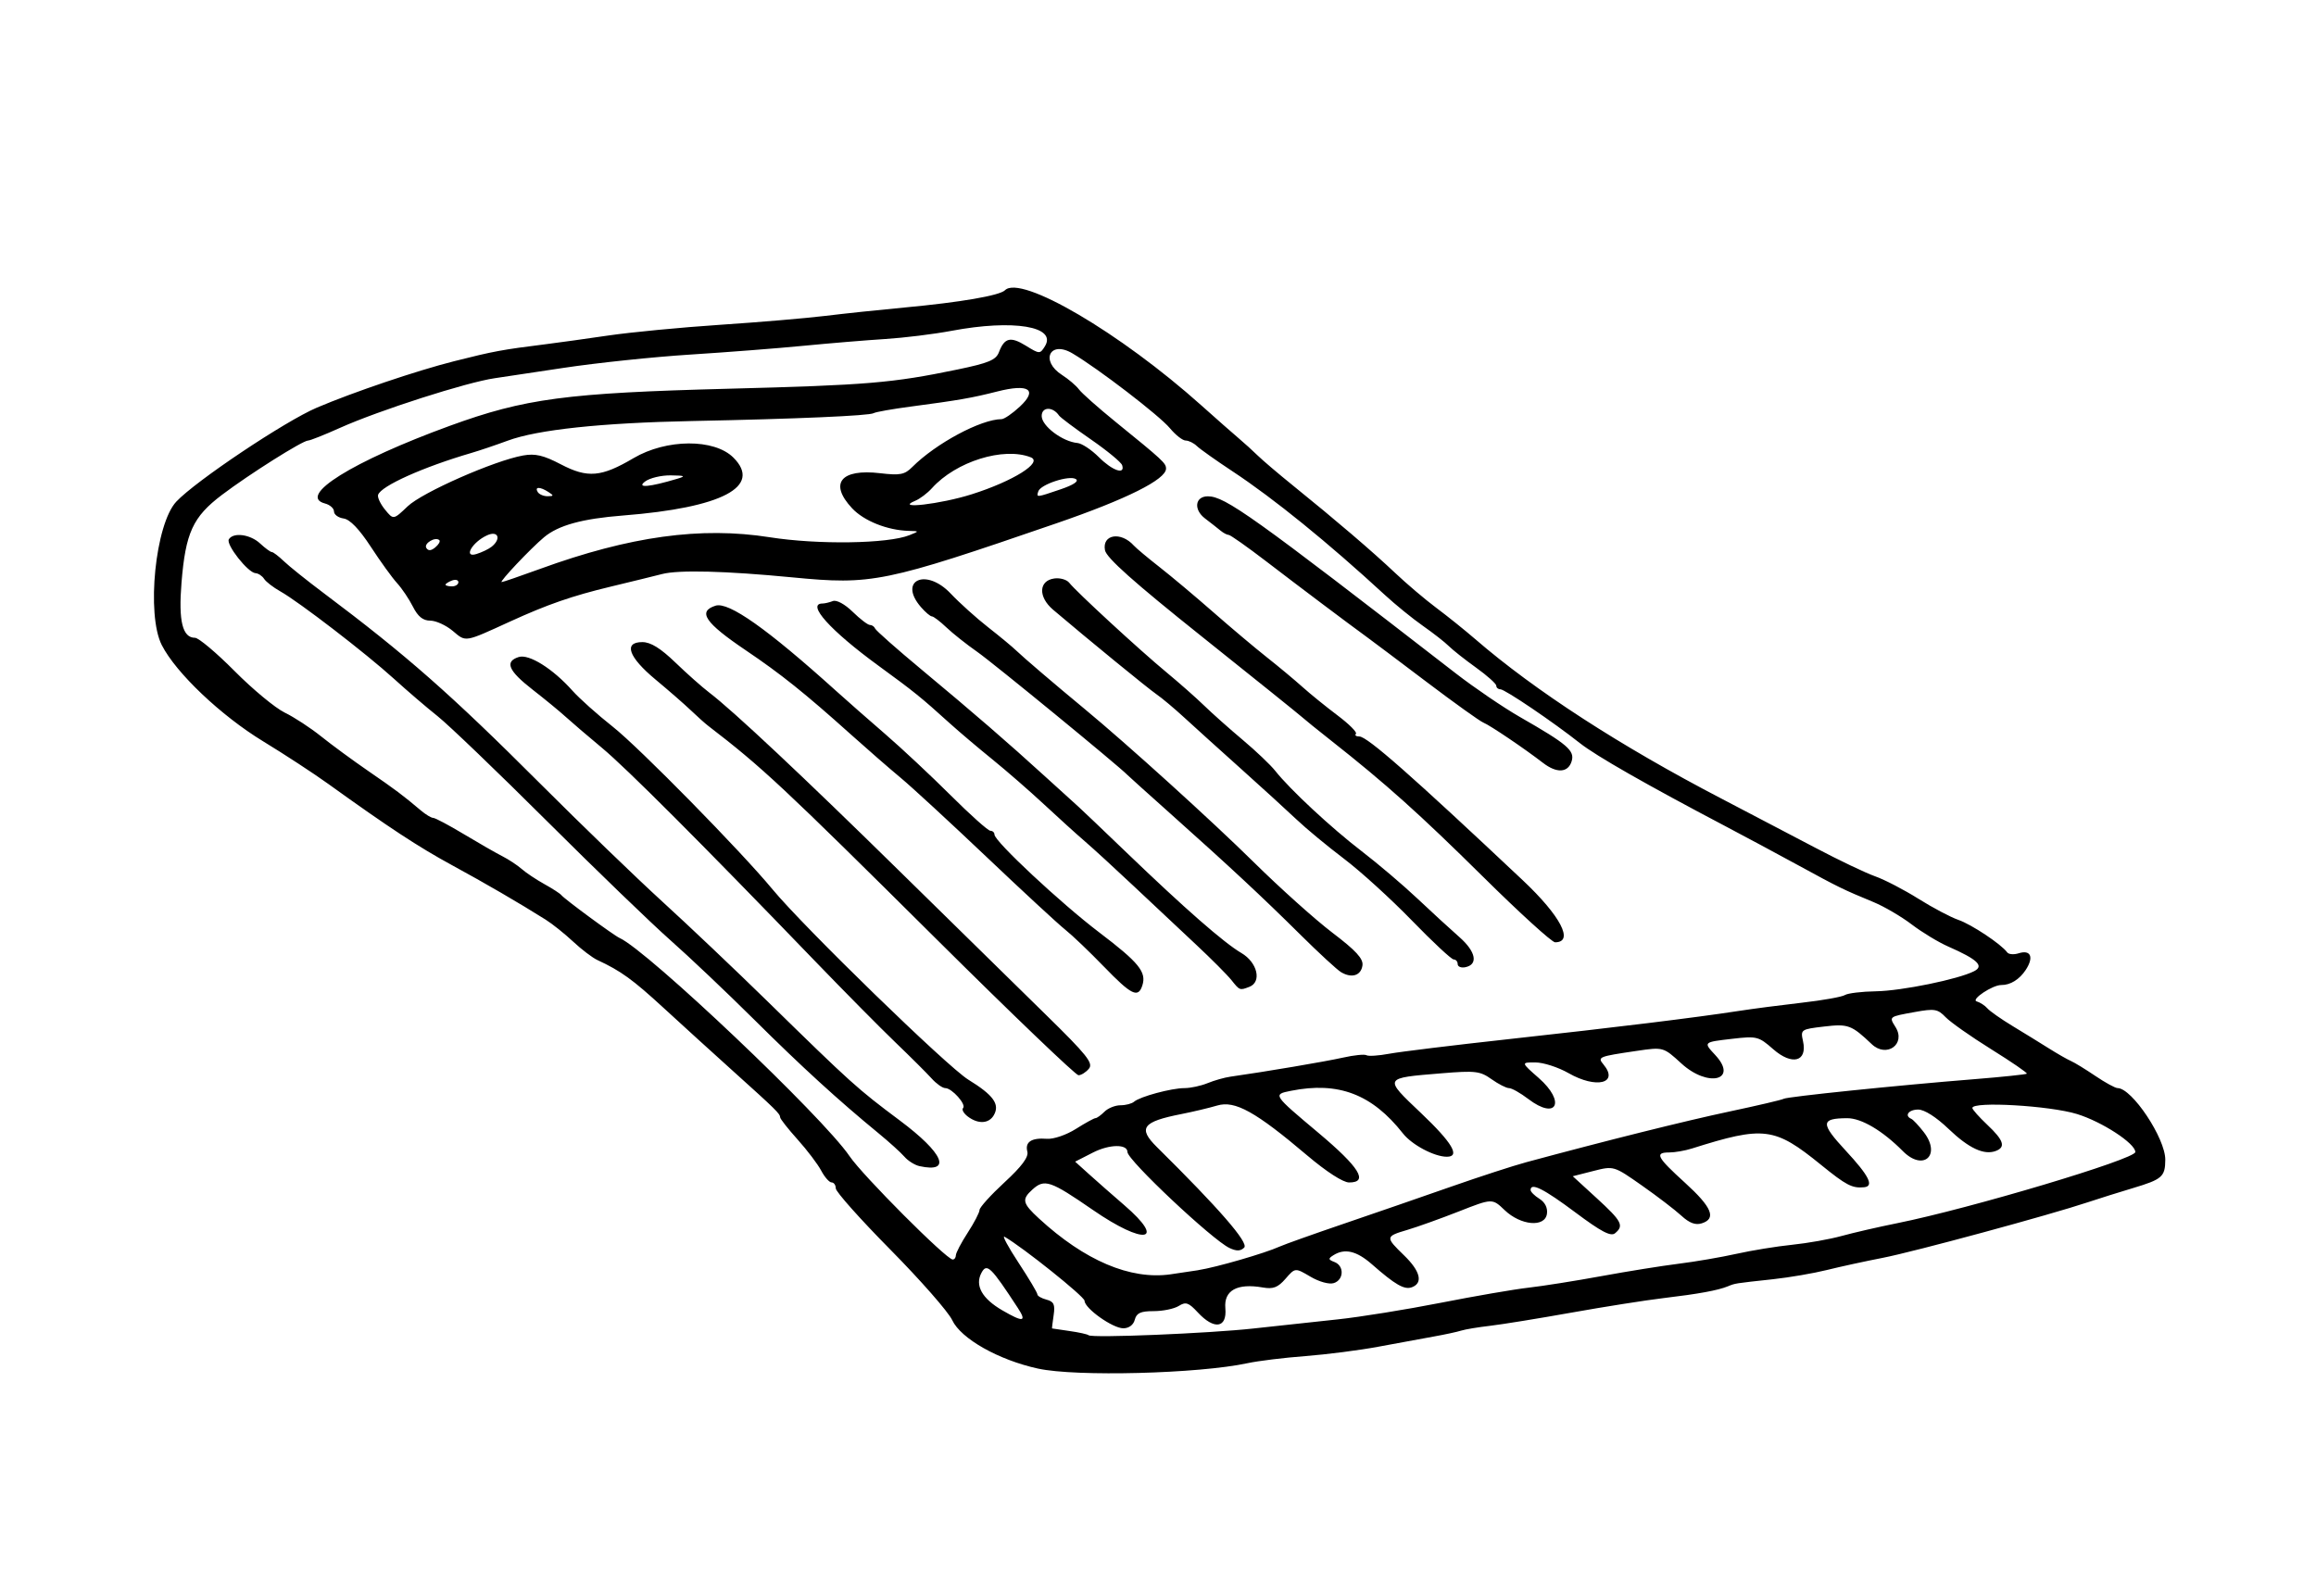
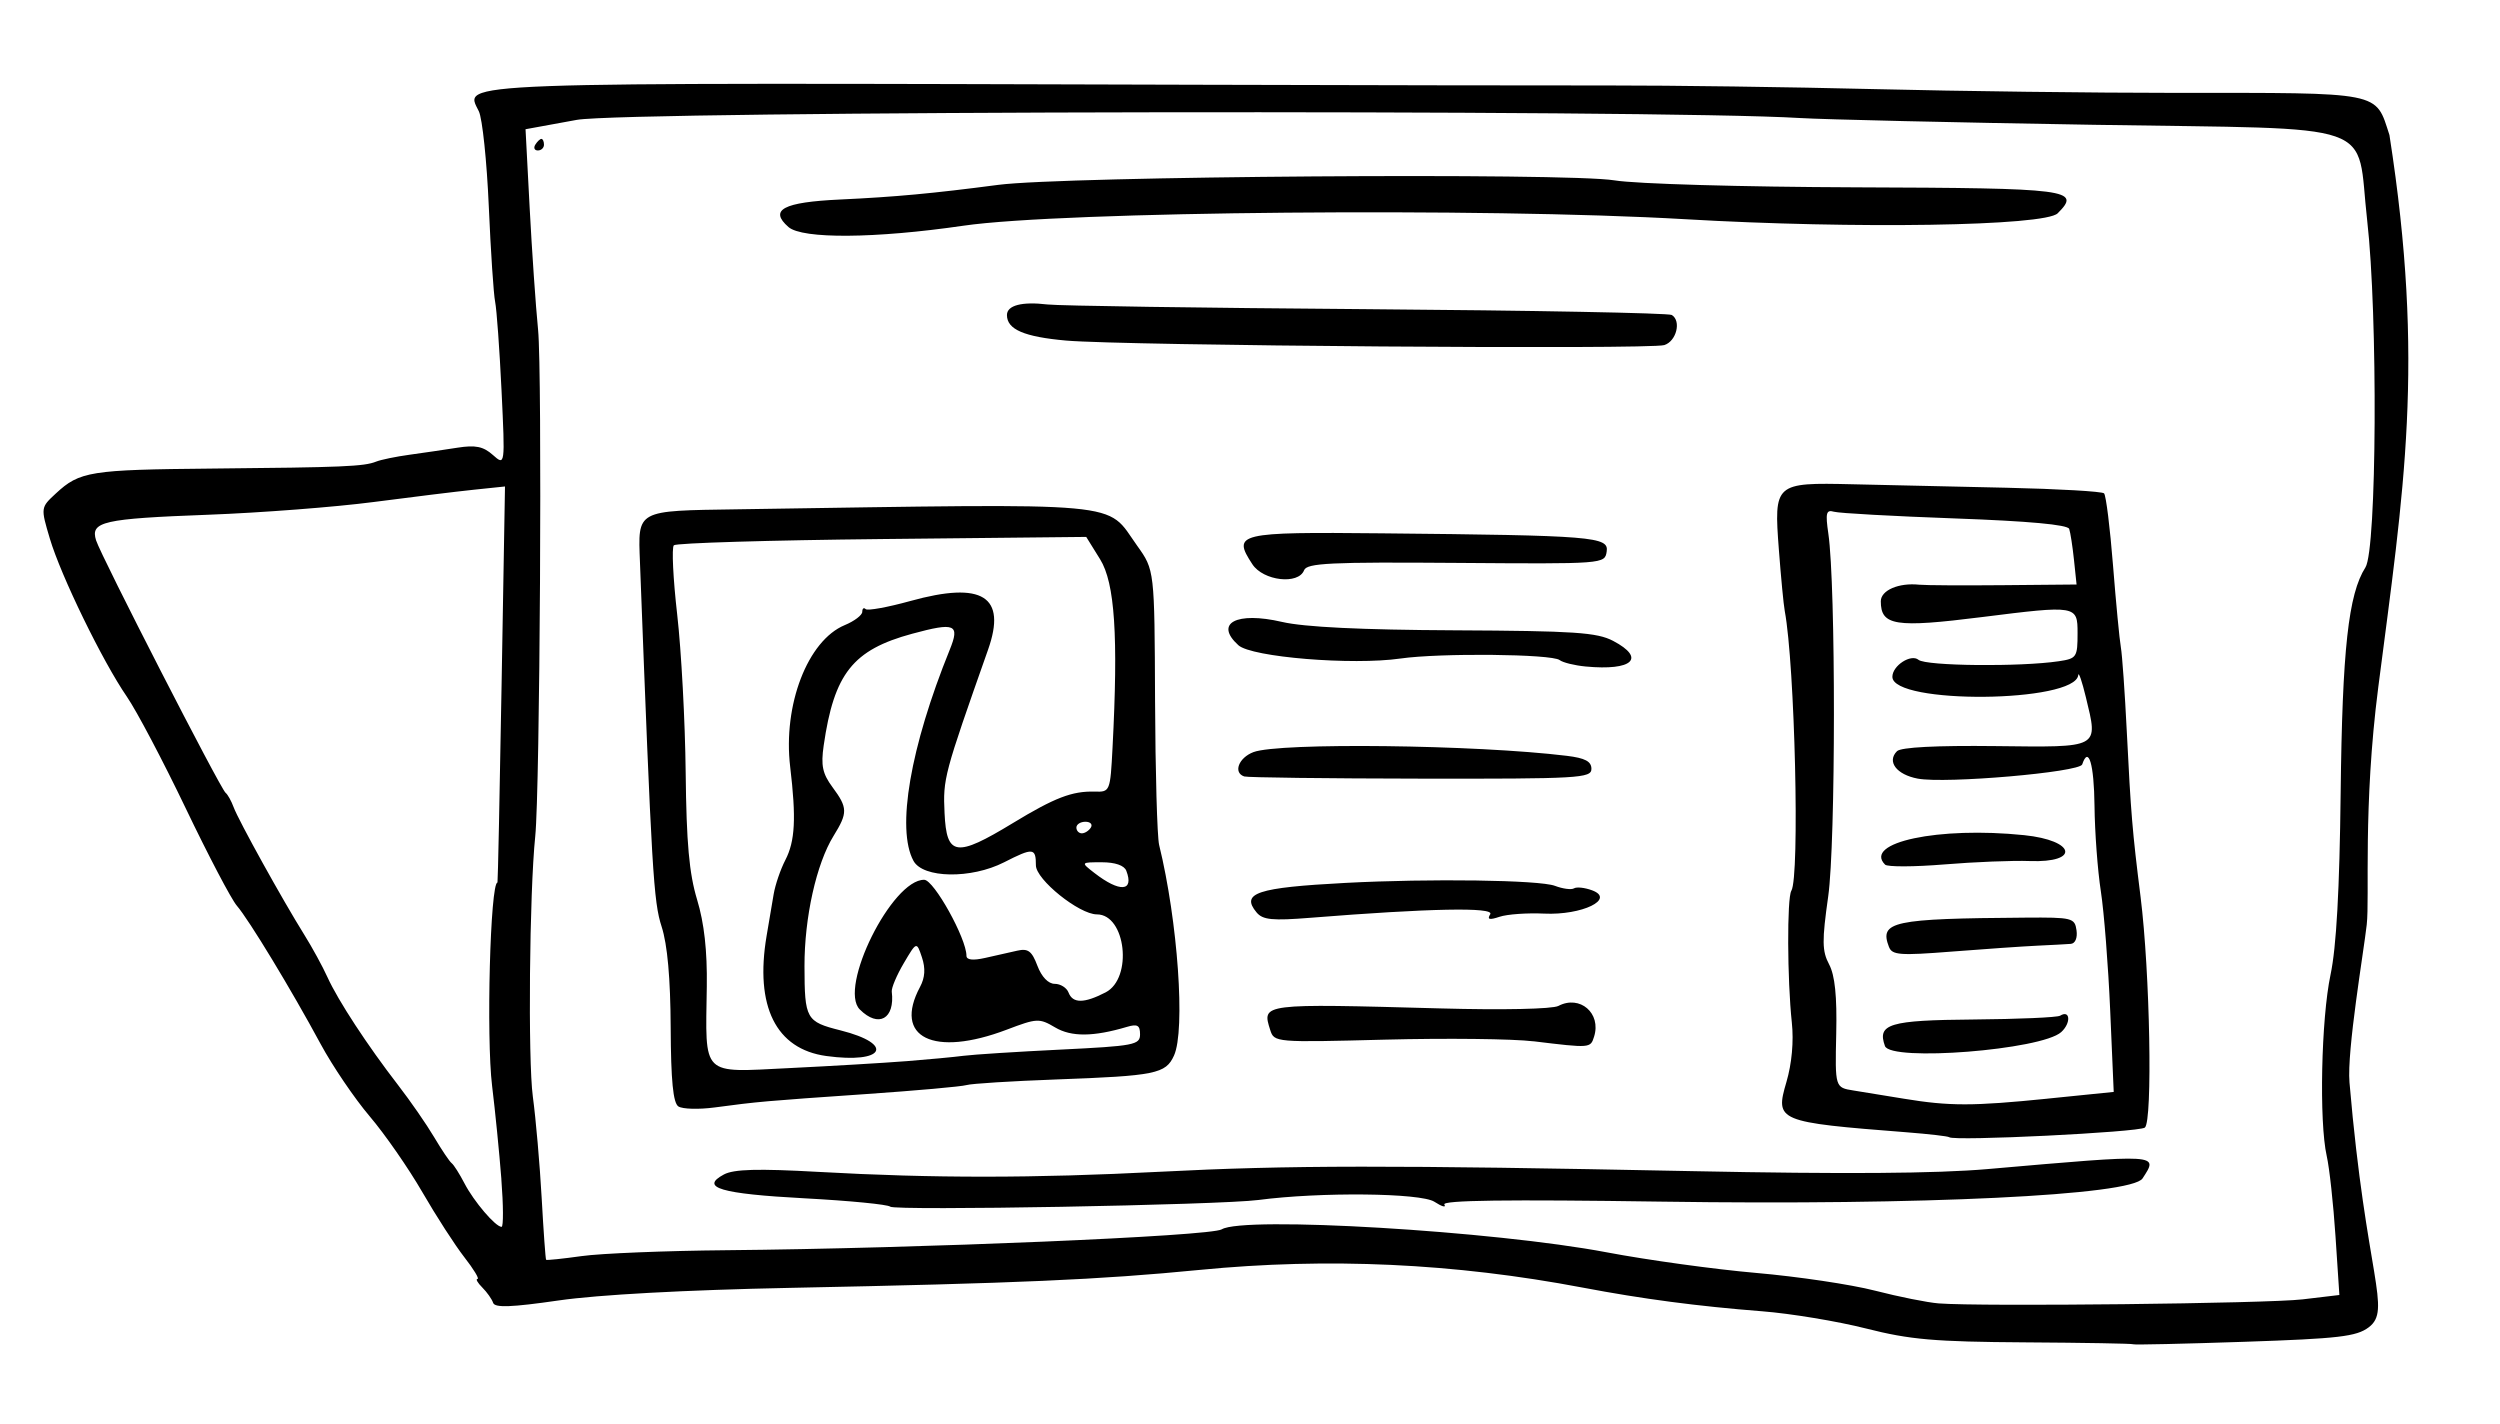
- <svg xmlns="http://www.w3.org/2000/svg" version="1.1" id="svg118" width="172.8" height="119.04" viewBox="0 0 172.8 119.04">
-   <defs id="defs122" />
-   <path style="fill:#000000;stroke-width:0.32" d="m 77.452,102.126 c -2.95,-0.646 -5.758,-2.232 -6.408,-3.62 -0.289,-0.616 -2.361,-2.979 -4.605,-5.25 -2.244,-2.271 -4.08,-4.33 -4.08,-4.576 0,-0.246 -0.14,-0.447 -0.312,-0.447 -0.171,0 -0.521,-0.396 -0.776,-0.88 -0.256,-0.484 -1.047,-1.528 -1.759,-2.32 -0.712,-0.792 -1.299,-1.538 -1.304,-1.657 -0.012,-0.276 -0.288,-0.548 -3.526,-3.463 -1.466,-1.32 -3.79,-3.434 -5.164,-4.697 -2.316,-2.13 -3.203,-2.771 -4.947,-3.578 -0.367,-0.17 -1.182,-0.789 -1.811,-1.377 -0.629,-0.587 -1.552,-1.325 -2.052,-1.639 -2.006,-1.261 -4.48,-2.701 -6.994,-4.068 -2.504,-1.362 -4.691,-2.799 -9.222,-6.059 -1.085,-0.781 -3.268,-2.208 -4.852,-3.173 -3.153,-1.92 -6.507,-5.103 -7.567,-7.181 -1.167,-2.288 -0.486,-9.033 1.081,-10.709 1.441,-1.54 8.111,-6.001 10.486,-7.013 2.724,-1.16 7.443,-2.757 10.24,-3.464 2.966,-0.75 3.573,-0.862 6.88,-1.275 0.88,-0.11 2.968,-0.401 4.64,-0.646 1.672,-0.245 5.416,-0.604 8.32,-0.797 2.904,-0.193 6.432,-0.492 7.84,-0.664 1.408,-0.172 4.072,-0.454 5.92,-0.626 4.176,-0.389 7.106,-0.892 7.504,-1.29 1.18,-1.177 8.593,3.172 14.654,8.597 1.101,0.986 2.351,2.086 2.777,2.446 0.426,0.36 1.068,0.942 1.427,1.294 0.359,0.352 1.544,1.36 2.633,2.24 3.182,2.57 5.929,4.92 7.615,6.515 0.864,0.817 2.245,1.989 3.07,2.605 0.825,0.616 2.134,1.668 2.91,2.338 4.465,3.856 10.801,7.96 18.37,11.901 2.112,1.099 5.269,2.752 7.015,3.673 1.746,0.921 3.749,1.877 4.452,2.125 0.703,0.248 2.154,1.001 3.225,1.673 1.071,0.672 2.416,1.383 2.987,1.579 0.977,0.335 3.2,1.814 3.641,2.423 0.11,0.152 0.494,0.183 0.853,0.069 0.906,-0.288 1.154,0.288 0.532,1.237 -0.469,0.716 -1.152,1.139 -1.828,1.131 -0.644,-0.007 -2.286,1.083 -1.837,1.219 0.264,0.08 0.624,0.314 0.8,0.52 0.176,0.206 1.024,0.802 1.885,1.323 0.861,0.521 2.085,1.275 2.72,1.675 0.635,0.4 1.371,0.82 1.635,0.934 0.264,0.114 1.082,0.615 1.818,1.113 0.736,0.498 1.481,0.906 1.655,0.906 1.076,0 3.571,3.746 3.562,5.347 -0.007,1.263 -0.235,1.464 -2.395,2.11 -1.056,0.316 -2.568,0.791 -3.36,1.055 -2.842,0.95 -13.007,3.706 -15.33,4.156 -1.303,0.253 -3.175,0.661 -4.16,0.906 -0.985,0.246 -2.798,0.556 -4.03,0.69 -2.899,0.315 -2.801,0.3 -3.36,0.528 -0.748,0.305 -2.191,0.569 -4.8,0.879 -1.32,0.157 -4.416,0.645 -6.88,1.085 -2.464,0.44 -5.198,0.883 -6.075,0.984 -0.877,0.101 -1.843,0.262 -2.146,0.358 -0.303,0.096 -1.241,0.298 -2.085,0.448 -0.844,0.15 -2.686,0.489 -4.094,0.753 -1.408,0.264 -3.856,0.578 -5.44,0.699 -1.584,0.121 -3.528,0.359 -4.32,0.53 -3.65,0.786 -12.802,1.022 -15.628,0.404 z m 16.108,-2.998 c 1.76,-0.194 4.568,-0.497 6.24,-0.675 1.672,-0.177 5.128,-0.734 7.68,-1.236 2.552,-0.502 5.504,-1.011 6.56,-1.13 1.056,-0.119 3.504,-0.507 5.44,-0.862 1.936,-0.355 4.528,-0.771 5.76,-0.924 1.232,-0.153 3.176,-0.486 4.32,-0.741 1.144,-0.255 3.016,-0.559 4.16,-0.676 1.144,-0.117 2.8,-0.411 3.68,-0.654 0.88,-0.243 2.752,-0.674 4.16,-0.957 5.443,-1.096 17.76,-4.777 17.76,-5.308 0,-0.641 -2.479,-2.258 -4.348,-2.835 -2.033,-0.628 -7.812,-0.962 -7.812,-0.452 0,0.111 0.504,0.678 1.12,1.259 1.217,1.148 1.385,1.658 0.639,1.944 -0.881,0.338 -2.02,-0.192 -3.537,-1.645 -0.919,-0.88 -1.798,-1.44 -2.262,-1.44 -0.714,0 -1.055,0.459 -0.514,0.693 0.135,0.059 0.553,0.504 0.929,0.99 1.331,1.722 -0.032,2.959 -1.562,1.417 -1.517,-1.529 -3.093,-2.461 -4.152,-2.456 -1.985,0.009 -2.003,0.38 -0.112,2.418 1.748,1.884 2.138,2.663 1.371,2.735 -0.891,0.084 -1.327,-0.143 -3.222,-1.681 -3.464,-2.811 -4.239,-2.909 -9.626,-1.209 -0.51,0.161 -1.266,0.293 -1.68,0.293 -1.12,0 -0.944,0.341 1.165,2.258 2.016,1.832 2.366,2.679 1.253,3.032 -0.47,0.149 -0.924,-0.021 -1.52,-0.57 -0.467,-0.43 -1.794,-1.445 -2.947,-2.254 -2.097,-1.471 -2.097,-1.471 -3.627,-1.081 l -1.53,0.39 1.787,1.637 c 1.877,1.719 2.051,2.051 1.369,2.617 -0.317,0.263 -1.031,-0.111 -2.96,-1.553 -2.371,-1.772 -3.342,-2.258 -3.342,-1.672 0,0.134 0.297,0.429 0.66,0.655 0.414,0.259 0.623,0.675 0.56,1.117 -0.148,1.039 -1.954,0.881 -3.161,-0.276 -0.917,-0.879 -0.917,-0.879 -3.408,0.1 -1.37,0.538 -3.103,1.159 -3.851,1.38 -1.644,0.486 -1.65,0.534 -0.24,1.901 1.21,1.172 1.43,2.052 0.595,2.373 -0.566,0.217 -1.238,-0.167 -2.995,-1.709 -1.141,-1.001 -2.027,-1.21 -2.871,-0.677 -0.404,0.255 -0.392,0.328 0.08,0.509 0.738,0.283 0.702,1.332 -0.053,1.572 -0.347,0.11 -1.09,-0.095 -1.743,-0.48 -1.139,-0.672 -1.139,-0.672 -1.856,0.153 -0.57,0.655 -0.919,0.79 -1.697,0.654 -1.92,-0.334 -2.914,0.217 -2.795,1.551 0.133,1.485 -0.833,1.629 -2.058,0.308 -0.685,-0.739 -0.893,-0.809 -1.42,-0.48 -0.34,0.212 -1.179,0.386 -1.865,0.386 -0.978,0 -1.283,0.138 -1.414,0.64 -0.102,0.391 -0.436,0.64 -0.859,0.64 -0.794,0 -2.889,-1.489 -2.889,-2.054 0,-0.309 -4.622,-4.006 -5.968,-4.775 -0.203,-0.116 0.265,0.755 1.04,1.934 0.775,1.179 1.408,2.242 1.408,2.362 0,0.12 0.306,0.298 0.679,0.395 0.551,0.144 0.652,0.363 0.535,1.157 -0.079,0.539 -0.133,0.985 -0.119,0.992 0.014,0.007 0.601,0.094 1.305,0.193 0.704,0.1 1.343,0.241 1.419,0.314 0.236,0.224 8.954,-0.133 12.341,-0.506 z m -17.621,-1.533 c -2.008,-3.074 -2.31,-3.366 -2.71,-2.619 -0.506,0.945 0.038,1.922 1.561,2.805 1.567,0.909 1.836,0.865 1.149,-0.187 z m 13.461,-2.816 c 1.337,-0.206 4.977,-1.261 6.08,-1.761 0.352,-0.16 2.512,-0.929 4.8,-1.709 2.288,-0.78 5.888,-2.024 8,-2.764 2.112,-0.74 4.632,-1.56 5.6,-1.821 5.953,-1.609 11.86,-3.084 15.171,-3.786 2.096,-0.445 3.911,-0.87 4.034,-0.946 0.252,-0.156 8.476,-1.003 14.215,-1.463 2.101,-0.169 3.867,-0.354 3.924,-0.411 0.057,-0.057 -1.134,-0.875 -2.648,-1.818 -1.514,-0.942 -3.048,-2.021 -3.41,-2.397 -0.591,-0.614 -0.825,-0.653 -2.292,-0.387 -1.961,0.355 -1.938,0.338 -1.445,1.126 0.794,1.272 -0.67,2.322 -1.775,1.274 -1.513,-1.436 -1.759,-1.527 -3.554,-1.316 -1.736,0.204 -1.766,0.225 -1.573,1.1 0.335,1.525 -0.816,1.829 -2.229,0.588 -1.084,-0.951 -1.217,-0.985 -3.055,-0.772 -2.166,0.251 -2.163,0.248 -1.272,1.204 1.76,1.889 -0.521,2.465 -2.521,0.636 -1.347,-1.231 -1.347,-1.231 -3.338,-0.938 -2.855,0.42 -2.939,0.454 -2.471,1.017 1.168,1.407 -0.536,1.828 -2.607,0.644 -0.766,-0.438 -1.879,-0.798 -2.474,-0.8 -1.082,-0.004 -1.082,-0.004 0.24,1.155 2.047,1.794 1.352,3.193 -0.779,1.568 -0.581,-0.443 -1.224,-0.806 -1.429,-0.806 -0.205,0 -0.794,-0.301 -1.31,-0.668 -0.85,-0.605 -1.2,-0.646 -3.729,-0.438 -4.361,0.36 -4.332,0.305 -1.536,2.961 2.342,2.225 2.958,3.265 1.934,3.265 -0.935,0 -2.606,-0.887 -3.275,-1.738 -2.306,-2.932 -4.82,-3.889 -8.355,-3.182 -1.364,0.273 -1.367,0.268 2.054,3.141 3.063,2.573 3.758,3.699 2.282,3.699 -0.448,0 -1.689,-0.801 -3.12,-2.013 -3.859,-3.27 -5.394,-4.122 -6.716,-3.729 -0.605,0.18 -1.812,0.467 -2.681,0.638 -2.906,0.572 -3.256,1.045 -1.82,2.464 4.644,4.588 6.864,7.145 6.511,7.499 -0.271,0.271 -0.57,0.279 -1.101,0.029 -1.276,-0.601 -7.609,-6.559 -7.609,-7.159 0,-0.608 -1.345,-0.588 -2.574,0.039 l -1.33,0.679 1.072,0.967 c 0.59,0.532 1.756,1.557 2.592,2.277 3.189,2.747 1.503,3.01 -2.333,0.364 -3.191,-2.201 -3.616,-2.344 -4.521,-1.524 -0.81,0.733 -0.744,1.019 0.493,2.158 3.414,3.143 6.812,4.587 9.802,4.167 0.44,-0.062 1.376,-0.201 2.08,-0.31 z m -18.08,-1.111 c 0,-0.179 0.396,-0.935 0.88,-1.68 0.484,-0.745 0.882,-1.51 0.885,-1.701 0.003,-0.191 0.841,-1.118 1.862,-2.06 1.291,-1.191 1.81,-1.889 1.705,-2.292 -0.189,-0.722 0.305,-1.046 1.458,-0.958 0.498,0.038 1.448,-0.286 2.163,-0.737 0.701,-0.443 1.36,-0.805 1.464,-0.805 0.104,0 0.405,-0.216 0.669,-0.48 0.264,-0.264 0.801,-0.48 1.193,-0.48 0.392,0 0.85,-0.12 1.017,-0.266 0.433,-0.379 2.788,-1.014 3.76,-1.014 0.452,0 1.227,-0.167 1.723,-0.37 0.495,-0.204 1.261,-0.421 1.701,-0.483 2.621,-0.371 7.095,-1.129 8.388,-1.42 0.829,-0.187 1.624,-0.268 1.765,-0.181 0.142,0.087 0.907,0.038 1.701,-0.111 0.794,-0.148 4.824,-0.641 8.955,-1.094 7.921,-0.869 13.92,-1.605 17.111,-2.098 1.056,-0.163 3.184,-0.441 4.729,-0.617 1.545,-0.176 2.985,-0.433 3.2,-0.57 0.215,-0.137 1.259,-0.264 2.321,-0.281 1.927,-0.032 6.159,-0.899 7.327,-1.502 0.76,-0.391 0.247,-0.878 -1.937,-1.837 -0.726,-0.319 -1.951,-1.06 -2.723,-1.648 -0.772,-0.588 -2.05,-1.336 -2.84,-1.664 -2.309,-0.956 -2.574,-1.085 -5.597,-2.735 -1.584,-0.864 -4.032,-2.178 -5.44,-2.919 -5.923,-3.117 -9.679,-5.261 -10.88,-6.211 -2.001,-1.583 -5.598,-4.02 -5.935,-4.02 -0.168,0 -0.305,-0.12 -0.305,-0.266 0,-0.146 -0.68,-0.754 -1.511,-1.351 -0.831,-0.597 -1.745,-1.319 -2.031,-1.605 -0.286,-0.286 -1.154,-0.965 -1.929,-1.508 -0.775,-0.543 -2.057,-1.585 -2.849,-2.315 -4.25,-3.915 -8.274,-7.181 -11.36,-9.219 -1.232,-0.814 -2.43,-1.663 -2.663,-1.888 -0.233,-0.225 -0.608,-0.409 -0.834,-0.409 -0.226,0 -0.756,-0.415 -1.177,-0.923 -0.783,-0.943 -5.35,-4.448 -7.277,-5.585 -1.679,-0.99 -2.419,0.562 -0.77,1.615 0.484,0.309 1.052,0.794 1.263,1.077 0.211,0.283 1.431,1.366 2.712,2.406 3.559,2.888 3.785,3.098 3.785,3.505 0,0.81 -2.945,2.281 -8.16,4.076 -12.891,4.437 -13.762,4.615 -19.723,4.039 -4.972,-0.48 -8.479,-0.57 -9.717,-0.248 -0.528,0.137 -2.256,0.56 -3.84,0.941 -2.869,0.689 -4.709,1.327 -7.494,2.6 -3.446,1.575 -3.28,1.548 -4.281,0.705 -0.503,-0.423 -1.259,-0.769 -1.681,-0.769 -0.544,0 -0.92,-0.302 -1.293,-1.04 -0.289,-0.572 -0.822,-1.364 -1.184,-1.76 -0.362,-0.396 -1.247,-1.62 -1.965,-2.72 -0.858,-1.313 -1.553,-2.035 -2.024,-2.102 -0.394,-0.056 -0.717,-0.291 -0.717,-0.523 0,-0.231 -0.301,-0.499 -0.668,-0.595 -2.116,-0.553 2.059,-3.154 9.308,-5.797 5.598,-2.041 8.689,-2.452 20.8,-2.768 10.367,-0.271 12.211,-0.425 17.072,-1.433 2.335,-0.484 2.879,-0.711 3.1,-1.293 0.411,-1.082 0.865,-1.192 2.007,-0.486 1.017,0.629 1.058,0.63 1.42,0.05 0.928,-1.486 -2.335,-2.03 -6.958,-1.16 -1.32,0.249 -3.552,0.524 -4.96,0.613 -1.408,0.089 -4.144,0.316 -6.08,0.504 -1.936,0.189 -5.752,0.485 -8.48,0.658 -2.728,0.173 -6.976,0.62 -9.44,0.992 -2.464,0.372 -4.768,0.718 -5.12,0.769 -2.103,0.303 -8.644,2.402 -11.546,3.703 -1.163,0.522 -2.236,0.949 -2.386,0.949 -0.409,0 -4.386,2.508 -6.429,4.054 -2.174,1.645 -2.715,2.822 -3.019,6.568 -0.231,2.852 0.075,4.097 1.01,4.097 0.268,0 1.595,1.116 2.949,2.48 1.353,1.364 3.037,2.759 3.741,3.101 0.704,0.341 1.928,1.141 2.72,1.777 0.792,0.636 2.372,1.796 3.511,2.579 2.031,1.396 2.593,1.817 3.924,2.943 0.364,0.308 0.781,0.56 0.927,0.56 0.146,0 1.168,0.542 2.271,1.205 1.103,0.663 2.399,1.406 2.88,1.651 0.481,0.246 1.133,0.676 1.45,0.955 0.316,0.28 1.075,0.786 1.685,1.125 0.611,0.339 1.182,0.709 1.27,0.822 0.226,0.292 3.916,3.009 4.348,3.202 2.078,0.928 15.182,13.361 17.158,16.28 0.978,1.445 7.217,7.7 7.694,7.713 0.132,0.004 0.24,-0.14 0.24,-0.32 z m -2.715,-6.651 c -0.349,-0.076 -0.856,-0.393 -1.125,-0.704 -0.27,-0.311 -1.136,-1.095 -1.925,-1.743 -3.028,-2.487 -5.721,-4.948 -9.295,-8.496 -2.039,-2.024 -4.849,-4.687 -6.244,-5.918 -1.395,-1.231 -5.536,-5.227 -9.203,-8.881 -3.667,-3.654 -7.339,-7.178 -8.16,-7.831 -0.821,-0.653 -2.291,-1.913 -3.266,-2.799 -2.072,-1.883 -7.082,-5.737 -8.467,-6.514 -0.528,-0.296 -1.075,-0.718 -1.216,-0.938 -0.141,-0.22 -0.429,-0.41 -0.64,-0.423 -0.565,-0.034 -2.226,-2.145 -1.989,-2.528 0.334,-0.541 1.598,-0.372 2.332,0.312 0.378,0.352 0.771,0.64 0.874,0.64 0.103,0 0.505,0.306 0.893,0.679 0.389,0.374 1.715,1.436 2.947,2.361 6.205,4.658 9.502,7.558 16.172,14.228 3.087,3.087 7.191,7.051 9.12,8.81 1.929,1.759 5.452,5.1 7.828,7.425 6.306,6.17 6.713,6.537 9.895,8.914 3.263,2.437 3.912,3.94 1.469,3.406 z m 3.6,-3.705 c -0.305,-0.232 -0.462,-0.514 -0.349,-0.628 0.262,-0.262 -0.832,-1.49 -1.328,-1.49 -0.205,0 -0.664,-0.324 -1.02,-0.72 -0.356,-0.396 -1.57,-1.606 -2.698,-2.689 -1.128,-1.083 -3.833,-3.819 -6.013,-6.08 C 52.283,62.872 46.757,57.34 44.92,55.811 c -1.056,-0.879 -2.28,-1.926 -2.72,-2.327 -0.44,-0.401 -1.556,-1.318 -2.48,-2.037 -1.794,-1.397 -2.083,-2.082 -1.018,-2.42 0.767,-0.244 2.55,0.873 4.006,2.509 0.513,0.577 1.869,1.788 3.013,2.692 1.971,1.557 9.557,9.28 11.913,12.129 2.351,2.842 13.051,13.246 14.61,14.205 1.874,1.153 2.366,1.833 1.914,2.641 -0.365,0.652 -1.178,0.698 -1.952,0.11 z M 69.864,70.074 c -11.495,-11.418 -12.988,-12.812 -17.035,-15.92 -0.229,-0.176 -0.807,-0.693 -1.283,-1.148 -0.477,-0.455 -1.663,-1.49 -2.637,-2.299 -2.02,-1.678 -2.412,-2.793 -0.984,-2.793 0.622,0 1.355,0.453 2.463,1.52 0.867,0.836 2.008,1.848 2.534,2.248 1.774,1.35 6.995,6.251 14.237,13.366 3.96,3.89 8.84,8.679 10.845,10.642 3.099,3.034 3.585,3.642 3.241,4.056 -0.223,0.268 -0.573,0.488 -0.778,0.488 -0.206,0 -4.977,-4.572 -10.603,-10.16 z m 12.495,2.051 c -1.056,-1.093 -2.352,-2.332 -2.88,-2.752 -0.528,-0.42 -3.172,-2.864 -5.876,-5.432 -2.704,-2.567 -5.584,-5.221 -6.4,-5.899 -0.816,-0.677 -2.492,-2.136 -3.724,-3.242 -3.419,-3.069 -5.216,-4.508 -7.835,-6.275 -3.044,-2.054 -3.616,-2.897 -2.257,-3.328 0.978,-0.311 3.856,1.724 8.994,6.358 0.804,0.725 2.46,2.18 3.68,3.234 1.22,1.054 3.413,3.106 4.872,4.56 1.459,1.454 2.791,2.644 2.96,2.644 0.169,0 0.306,0.128 0.306,0.284 0,0.5 4.957,5.128 7.817,7.3 2.955,2.243 3.534,2.954 3.219,3.947 -0.311,0.98 -0.811,0.736 -2.876,-1.401 z m 9.517,1.008 c -0.306,-0.386 -1.49,-1.574 -2.63,-2.64 -1.14,-1.066 -3.228,-3.026 -4.64,-4.355 -1.412,-1.329 -3.061,-2.841 -3.665,-3.36 -0.604,-0.519 -1.972,-1.758 -3.04,-2.752 -1.068,-0.994 -2.804,-2.506 -3.858,-3.36 -1.054,-0.854 -2.474,-2.056 -3.155,-2.672 -2.19,-1.981 -2.668,-2.367 -5.346,-4.32 -3.594,-2.621 -5.407,-4.64 -4.168,-4.64 0.162,0 0.507,-0.082 0.767,-0.182 0.275,-0.106 0.893,0.229 1.477,0.8 0.552,0.54 1.131,0.982 1.286,0.982 0.155,0 0.33,0.121 0.389,0.268 0.059,0.148 1.619,1.527 3.467,3.064 3.952,3.289 6.387,5.396 9.264,8.017 1.153,1.05 2.264,2.058 2.468,2.24 0.205,0.182 1.795,1.698 3.535,3.37 4.371,4.201 7.299,6.764 8.592,7.52 1.2,0.701 1.544,2.162 0.595,2.526 -0.713,0.274 -0.719,0.272 -1.337,-0.507 z m 8.186,-0.587 c -0.295,-0.175 -1.663,-1.435 -3.04,-2.801 -2.818,-2.796 -5.269,-5.079 -9.703,-9.037 -1.672,-1.492 -3.112,-2.789 -3.2,-2.881 -0.623,-0.652 -10.047,-8.378 -11.2,-9.182 -0.792,-0.552 -1.83,-1.374 -2.306,-1.827 -0.476,-0.453 -0.963,-0.823 -1.082,-0.823 -0.119,0 -0.485,-0.31 -0.814,-0.689 -1.737,-2.002 0.37,-2.965 2.216,-1.013 0.652,0.69 1.906,1.819 2.786,2.508 0.88,0.689 1.827,1.474 2.104,1.744 0.504,0.49 2.888,2.527 5.062,4.324 3.215,2.658 9.547,8.395 12.674,11.481 1.936,1.911 4.571,4.274 5.856,5.251 1.763,1.34 2.312,1.939 2.24,2.441 -0.108,0.756 -0.798,0.974 -1.593,0.504 z m 8.697,-0.608 c 0,-0.189 -0.134,-0.343 -0.298,-0.343 -0.164,0 -1.568,-1.309 -3.12,-2.908 -1.552,-1.6 -3.83,-3.672 -5.062,-4.605 -1.232,-0.933 -2.826,-2.252 -3.542,-2.932 -0.716,-0.679 -2.588,-2.387 -4.16,-3.795 -1.572,-1.408 -3.466,-3.12 -4.209,-3.803 -0.743,-0.684 -1.679,-1.469 -2.08,-1.744 -0.636,-0.437 -5.057,-4.053 -7.713,-6.308 -1.127,-0.957 -1.083,-2.17 0.085,-2.334 0.43,-0.061 0.934,0.085 1.12,0.323 0.511,0.656 5.265,5.035 7.237,6.667 0.957,0.792 2.231,1.916 2.83,2.498 0.599,0.582 1.894,1.734 2.877,2.56 0.983,0.826 2.072,1.862 2.42,2.302 1.106,1.399 4.186,4.263 6.457,6.005 1.208,0.927 3.073,2.511 4.143,3.52 1.07,1.009 2.484,2.307 3.142,2.884 1.241,1.089 1.426,2.059 0.429,2.251 -0.306,0.059 -0.556,-0.047 -0.556,-0.236 z m 1.898,-6.51 c -4.715,-4.666 -7.283,-6.968 -11.327,-10.153 -1.005,-0.792 -1.995,-1.592 -2.2,-1.778 -0.204,-0.186 -3.558,-2.883 -7.453,-5.993 -5.09,-4.064 -7.124,-5.877 -7.233,-6.446 -0.227,-1.189 1.192,-1.417 2.154,-0.347 0.176,0.196 1.04,0.919 1.92,1.607 0.88,0.688 2.68,2.199 4,3.357 1.32,1.158 3.12,2.674 4,3.369 0.88,0.695 2.074,1.69 2.654,2.211 0.58,0.521 1.76,1.478 2.623,2.127 0.863,0.649 1.481,1.268 1.373,1.376 -0.108,0.108 0.007,0.198 0.257,0.199 0.587,0.003 3.886,2.907 12.189,10.727 2.83,2.665 3.854,4.63 2.413,4.63 -0.237,0 -2.654,-2.199 -5.37,-4.887 z m 4.465,-8.504 c -1.371,-1.061 -3.952,-2.805 -4.443,-3.002 -0.264,-0.106 -2.162,-1.465 -4.218,-3.02 -2.056,-1.555 -4.072,-3.07 -4.48,-3.367 -1.469,-1.068 -4.952,-3.688 -7.492,-5.635 -1.425,-1.092 -2.691,-1.985 -2.814,-1.985 -0.123,0 -0.397,-0.144 -0.609,-0.32 -0.213,-0.176 -0.735,-0.586 -1.16,-0.91 -0.871,-0.664 -0.742,-1.65 0.216,-1.65 1.28,0 3.337,1.47 18.478,13.198 1.408,1.091 3.572,2.563 4.809,3.272 3.56,2.041 4.104,2.509 3.849,3.314 -0.27,0.851 -1.116,0.893 -2.134,0.105 z M 34.2,43.445 c 0,-0.17 -0.216,-0.227 -0.48,-0.126 -0.264,0.101 -0.48,0.241 -0.48,0.31 0,0.069 0.216,0.126 0.48,0.126 0.264,0 0.48,-0.139 0.48,-0.31 z m 6.095,-0.994 c 6.7,-2.438 12.002,-3.169 17.133,-2.362 3.597,0.566 8.821,0.489 10.423,-0.153 0.749,-0.3 0.749,-0.3 -0.051,-0.322 -1.591,-0.044 -3.341,-0.742 -4.222,-1.684 -1.737,-1.86 -0.856,-2.965 2.089,-2.619 1.489,0.175 1.827,0.11 2.396,-0.459 1.765,-1.765 5.124,-3.567 6.663,-3.575 0.201,-9.6e-4 0.818,-0.424 1.371,-0.94 1.357,-1.267 0.664,-1.724 -1.702,-1.121 -1.871,0.476 -2.868,0.65 -6.414,1.119 -1.396,0.184 -2.655,0.407 -2.797,0.495 -0.314,0.194 -5.781,0.431 -13.544,0.587 -6.77,0.136 -11.534,0.644 -13.76,1.466 -0.88,0.325 -2.104,0.739 -2.72,0.919 -3.581,1.047 -6.729,2.46 -6.949,3.121 -0.062,0.185 0.17,0.682 0.515,1.105 0.627,0.768 0.627,0.768 1.691,-0.247 1.093,-1.044 6.477,-3.414 8.618,-3.794 0.9,-0.16 1.519,-0.014 2.812,0.662 1.997,1.044 3.014,0.957 5.421,-0.462 2.455,-1.447 6.026,-1.466 7.453,-0.04 2.162,2.162 -0.839,3.738 -8.224,4.319 -3.067,0.241 -4.837,0.729 -5.91,1.628 -1.009,0.846 -3.366,3.341 -3.156,3.341 0.088,0 1.377,-0.443 2.865,-0.984 z m -3.615,-1.654 c 0.741,-0.593 0.489,-1.229 -0.337,-0.852 -1.111,0.506 -1.799,1.705 -0.803,1.399 0.407,-0.125 0.92,-0.371 1.14,-0.547 z m -3.898,-0.487 c -0.29,-0.29 -1.182,0.24 -0.973,0.578 0.143,0.232 0.353,0.218 0.668,-0.043 0.253,-0.21 0.39,-0.45 0.305,-0.535 z m 39.722,-3.427 c 3.102,-0.984 5.343,-2.39 4.399,-2.76 -2.027,-0.793 -5.579,0.316 -7.364,2.299 -0.34,0.378 -0.907,0.806 -1.259,0.95 -1.592,0.652 1.903,0.247 4.223,-0.489 z M 40.92,36.714 c -0.627,-0.405 -1.05,-0.405 -0.8,0 0.109,0.176 0.441,0.318 0.739,0.315 0.466,-0.004 0.475,-0.048 0.061,-0.315 z m 38.215,-0.201 c 0.979,-0.334 1.386,-0.61 1.131,-0.767 -0.488,-0.301 -2.623,0.397 -2.795,0.914 -0.158,0.474 -0.161,0.475 1.664,-0.147 z M 50.52,35.729 c 0.675,-0.202 0.599,-0.243 -0.48,-0.257 -0.704,-0.009 -1.563,0.197 -1.909,0.458 -0.669,0.505 0.307,0.423 2.389,-0.201 z m 33.205,-1.015 c -0.07,-0.22 -1.119,-1.085 -2.329,-1.922 -1.211,-0.837 -2.281,-1.64 -2.379,-1.783 -0.466,-0.686 -1.297,-0.663 -1.295,0.036 0.002,0.743 1.552,1.911 2.67,2.012 0.325,0.029 1.043,0.504 1.594,1.056 1.009,1.009 1.977,1.344 1.74,0.602 z" id="path128" />
+ <svg xmlns="http://www.w3.org/2000/svg" version="1.1" id="svg1016" width="138.24" height="78.72" viewBox="0 0 138.24 78.72">
+   <defs id="defs1020" />
+   <path style="fill:#000000;stroke-width:0.32" d="m 117.958,74.332 c -0.037,-0.037 -2.729,-0.085 -5.982,-0.105 -5.015,-0.032 -6.352,-0.148 -8.785,-0.765 -1.579,-0.4 -4.166,-0.829 -5.75,-0.953 -3.579,-0.28 -6.605,-0.68 -9.92,-1.309 -7.12,-1.351 -14.088,-1.673 -21.197,-0.978 -5.534,0.541 -9.997,0.737 -22.643,0.992 -5.781,0.117 -10.601,0.379 -12.784,0.695 -2.623,0.38 -3.535,0.413 -3.629,0.133 -0.069,-0.206 -0.338,-0.587 -0.599,-0.848 -0.261,-0.261 -0.38,-0.474 -0.265,-0.474 0.115,0 -0.212,-0.54 -0.727,-1.2 -0.515,-0.66 -1.561,-2.28 -2.324,-3.6 -0.763,-1.32 -2.072,-3.206 -2.909,-4.19 -0.837,-0.985 -2.058,-2.785 -2.714,-4 -1.627,-3.016 -3.965,-6.873 -4.635,-7.65 -0.304,-0.352 -1.575,-2.775 -2.825,-5.384 C 9.02,42.086 7.556,39.31 7.017,38.526 5.67,36.569 3.369,31.844 2.754,29.776 2.247,28.067 2.247,28.067 3.086,27.289 c 1.323,-1.226 1.886,-1.316 8.63,-1.379 7.259,-0.067 8.415,-0.116 9.084,-0.385 0.264,-0.106 1.092,-0.277 1.84,-0.379 0.748,-0.102 1.939,-0.278 2.647,-0.389 1.006,-0.159 1.436,-0.071 1.966,0.4 C 27.932,25.76 27.932,25.76 27.733,21.6 c -0.11,-2.288 -0.269,-4.497 -0.354,-4.91 -0.085,-0.412 -0.243,-2.788 -0.351,-5.28 C 26.92,8.919 26.673,6.553 26.478,6.154 25.682,4.517 24.333,4.566 66.4,4.687 c 8.976,0.026 19.128,0.043 22.56,0.039 3.432,-0.004 10.056,0.087 14.72,0.202 4.664,0.115 12.152,0.208 16.64,0.208 11.493,-0.002 11.018,-0.096 11.807,2.333 1.976,12.657 0.79,19.607 -0.617,30.521 -0.858,6.655 -0.469,11.614 -0.639,13.139 -0.165,1.479 -1.104,6.972 -0.954,8.726 0.923,10.795 2.358,12.569 1.063,13.541 -0.681,0.511 -1.647,0.624 -6.873,0.8 -3.345,0.113 -6.111,0.175 -6.148,0.137 z m 9.361,-2.482 2.039,-0.242 -0.214,-3.244 c -0.118,-1.784 -0.336,-3.785 -0.486,-4.445 -0.426,-1.883 -0.306,-7.589 0.212,-10.026 0.321,-1.513 0.498,-4.689 0.559,-10.052 0.09,-7.929 0.426,-10.986 1.37,-12.466 0.629,-0.986 0.694,-13.951 0.096,-19.193 C 130.259,6.597 131.886,7.165 115.774,6.901 108.155,6.776 100.84,6.607 99.52,6.526 91.703,6.043 34.623,6.13 31.89,6.629 l -2.83,0.517 0.228,4.347 c 0.126,2.391 0.335,5.427 0.466,6.747 0.233,2.351 0.103,25.478 -0.157,28 -0.322,3.118 -0.407,12.362 -0.133,14.4 0.166,1.232 0.386,3.752 0.488,5.6 0.102,1.848 0.213,3.388 0.246,3.422 0.033,0.034 0.92,-0.059 1.971,-0.206 1.051,-0.148 4.647,-0.294 7.991,-0.324 10.72,-0.099 26.785,-0.776 27.397,-1.154 1.197,-0.74 15.044,0.086 21.286,1.27 2.264,0.429 5.989,0.943 8.277,1.141 2.288,0.199 5.24,0.639 6.56,0.979 1.32,0.34 2.904,0.657 3.52,0.705 2.352,0.183 18.175,0.007 20.119,-0.223 z M 49.225,66.724 c -0.118,-0.121 -2.248,-0.329 -4.734,-0.462 -4.643,-0.248 -5.815,-0.594 -4.463,-1.318 0.552,-0.295 1.87,-0.331 5.234,-0.143 6.361,0.356 11.879,0.353 18.897,-0.008 7.083,-0.365 12.753,-0.371 29.44,-0.033 8.366,0.17 13.458,0.133 16.32,-0.116 9.582,-0.835 9.439,-0.844 8.555,0.518 -0.607,0.936 -12.168,1.495 -26.566,1.284 -8.598,-0.126 -12.188,-0.078 -12.041,0.16 0.115,0.187 -0.132,0.118 -0.55,-0.153 -0.756,-0.491 -6.31,-0.547 -9.728,-0.099 -2.121,0.279 -20.136,0.605 -20.366,0.369 z m 58.557,-3.841 c -0.056,-0.053 -1.11,-0.174 -2.342,-0.271 -7.169,-0.56 -7.294,-0.612 -6.657,-2.784 0.298,-1.017 0.41,-2.247 0.298,-3.286 -0.255,-2.376 -0.271,-6.889 -0.027,-7.285 0.472,-0.764 0.196,-12.475 -0.365,-15.475 -0.064,-0.34 -0.209,-1.86 -0.324,-3.376 -0.279,-3.692 -0.239,-3.728 4.067,-3.628 1.83,0.042 5.665,0.129 8.523,0.192 2.858,0.064 5.284,0.203 5.391,0.311 0.108,0.108 0.33,1.898 0.495,3.978 0.165,2.08 0.36,4.121 0.434,4.535 0.074,0.414 0.221,2.502 0.327,4.64 0.227,4.554 0.308,5.531 0.764,9.167 0.52,4.15 0.672,12.405 0.236,12.75 -0.326,0.258 -10.574,0.762 -10.82,0.532 z m 5.439,-2.133 3.659,-0.371 -0.195,-4.509 c -0.107,-2.48 -0.34,-5.445 -0.517,-6.589 -0.177,-1.144 -0.335,-3.268 -0.35,-4.72 -0.025,-2.319 -0.329,-3.344 -0.68,-2.292 -0.145,0.434 -7.554,1.075 -9.093,0.786 -1.176,-0.221 -1.723,-0.944 -1.148,-1.518 0.218,-0.218 2.178,-0.319 5.441,-0.281 5.827,0.069 5.688,0.144 5.004,-2.695 -0.212,-0.88 -0.402,-1.434 -0.423,-1.232 -0.159,1.538 -10.278,1.633 -10.278,0.096 0,-0.617 1.029,-1.285 1.446,-0.939 0.414,0.343 5.627,0.396 7.754,0.078 0.992,-0.148 1.04,-0.22 1.04,-1.562 0,-1.527 -0.062,-1.537 -5.28,-0.881 -4.803,0.604 -5.6,0.479 -5.6,-0.873 0,-0.608 0.992,-1.036 2.125,-0.916 0.327,0.035 2.418,0.046 4.647,0.026 l 4.053,-0.037 -0.143,-1.36 c -0.079,-0.748 -0.198,-1.52 -0.265,-1.715 -0.08,-0.233 -2.25,-0.432 -6.309,-0.578 -3.403,-0.123 -6.417,-0.289 -6.697,-0.371 -0.431,-0.125 -0.479,0.064 -0.311,1.218 0.414,2.838 0.408,17.108 -0.008,20.047 -0.349,2.467 -0.342,3.027 0.05,3.765 0.321,0.606 0.44,1.761 0.393,3.839 -0.066,2.972 -0.066,2.972 0.96,3.135 0.564,0.09 1.818,0.294 2.786,0.454 2.515,0.415 3.812,0.414 7.941,-0.004 z m -8.991,-2.909 c -0.439,-1.224 0.245,-1.429 4.895,-1.467 2.481,-0.02 4.637,-0.115 4.791,-0.21 0.563,-0.348 0.613,0.407 0.06,0.907 -1.091,0.987 -9.432,1.646 -9.746,0.77 z m 0.221,-5.482 c -0.54,-1.408 0.186,-1.564 7.55,-1.618 2.584,-0.019 2.725,0.016 2.822,0.7 0.06,0.424 -0.071,0.733 -0.32,0.752 -0.232,0.018 -1.07,0.063 -1.862,0.1 -0.792,0.038 -2.914,0.184 -4.715,0.326 -2.875,0.226 -3.3,0.195 -3.474,-0.26 z m -0.213,-4.548 c -1.228,-1.228 2.967,-2.117 7.69,-1.63 2.846,0.294 3.102,1.537 0.295,1.431 -0.915,-0.035 -3.032,0.049 -4.705,0.187 -1.673,0.137 -3.149,0.143 -3.28,0.012 z M 37.513,61.183 c -0.293,-0.194 -0.413,-1.422 -0.427,-4.364 -0.013,-2.724 -0.18,-4.59 -0.5,-5.577 -0.45,-1.386 -0.546,-3.013 -1.198,-20.137 -0.112,-2.935 -0.254,-2.858 5.413,-2.943 21.842,-0.329 20.304,-0.47 22.08,2.015 0.96,1.343 0.96,1.343 0.989,8.543 0.016,3.96 0.117,7.56 0.225,8 1.034,4.217 1.46,10.249 0.822,11.649 -0.459,1.008 -1.009,1.12 -6.516,1.321 -2.464,0.09 -4.696,0.23 -4.96,0.311 -0.264,0.081 -2.784,0.306 -5.6,0.5 -5.558,0.383 -5.938,0.417 -8.32,0.736 -0.88,0.118 -1.783,0.093 -2.007,-0.055 z m 12.567,-2.501 c 1.232,-0.096 2.672,-0.232 3.2,-0.301 0.528,-0.069 2.94,-0.224 5.36,-0.342 4.085,-0.201 4.4,-0.261 4.4,-0.844 0,-0.501 -0.145,-0.585 -0.72,-0.414 -1.861,0.553 -3.076,0.563 -3.974,0.032 -0.877,-0.518 -1.004,-0.512 -2.673,0.122 -4.056,1.541 -6.297,0.437 -4.798,-2.363 0.275,-0.514 0.308,-1.023 0.105,-1.631 -0.295,-0.884 -0.295,-0.884 -1.004,0.319 -0.39,0.661 -0.689,1.369 -0.665,1.572 0.184,1.512 -0.732,2.023 -1.768,0.987 -1.198,-1.198 1.781,-7.191 3.563,-7.17 0.536,0.006 2.335,3.243 2.335,4.2 0,0.233 0.353,0.274 1.04,0.119 0.572,-0.129 1.37,-0.309 1.773,-0.4 0.595,-0.135 0.804,0.022 1.11,0.834 0.231,0.613 0.602,1 0.957,1 0.319,0 0.663,0.216 0.764,0.48 0.234,0.611 0.859,0.608 2.052,-0.008 1.515,-0.784 1.12,-4.312 -0.483,-4.312 -0.979,0 -3.373,-1.926 -3.373,-2.713 0,-0.974 -0.15,-0.988 -1.76,-0.167 -1.823,0.929 -4.483,0.887 -5.009,-0.08 -0.956,-1.759 -0.179,-6.284 2.003,-11.668 0.575,-1.418 0.303,-1.535 -2.073,-0.891 -3.282,0.889 -4.32,2.198 -4.895,6.178 -0.161,1.112 -0.066,1.559 0.487,2.307 0.844,1.141 0.85,1.414 0.058,2.695 -0.949,1.535 -1.613,4.512 -1.607,7.207 0.006,2.921 0.087,3.066 1.99,3.545 3.032,0.764 2.426,1.86 -0.785,1.418 -2.785,-0.383 -3.958,-2.745 -3.3,-6.644 0.125,-0.74 0.3,-1.776 0.39,-2.302 0.089,-0.526 0.38,-1.377 0.647,-1.892 0.54,-1.043 0.605,-2.311 0.267,-5.152 -0.407,-3.42 0.967,-6.987 3.018,-7.837 0.533,-0.221 0.968,-0.552 0.968,-0.736 0,-0.184 0.084,-0.251 0.186,-0.149 0.102,0.102 1.216,-0.1 2.474,-0.448 3.993,-1.107 5.338,-0.263 4.295,2.695 -2.442,6.927 -2.495,7.123 -2.405,9.034 0.112,2.387 0.631,2.463 3.77,0.556 2.326,-1.413 3.28,-1.78 4.534,-1.745 0.846,0.024 0.859,-0.006 0.985,-2.434 0.322,-6.169 0.128,-9.102 -0.687,-10.413 L 60.064,29.689 48.776,29.807 c -6.208,0.065 -11.39,0.22 -11.515,0.345 -0.125,0.125 -0.041,1.851 0.186,3.837 0.227,1.986 0.438,5.915 0.468,8.731 0.042,3.893 0.193,5.577 0.632,7.028 0.394,1.302 0.564,2.827 0.536,4.8 -0.072,5.033 -0.353,4.753 4.549,4.514 2.314,-0.113 5.215,-0.284 6.447,-0.381 z M 62.28,48.149 c -0.113,-0.294 -0.617,-0.469 -1.353,-0.469 -1.173,0 -1.173,0 -0.41,0.592 1.403,1.089 2.207,1.033 1.763,-0.123 z m -1.96,-2.389 c 0.109,-0.176 -0.027,-0.32 -0.301,-0.32 -0.274,0 -0.499,0.144 -0.499,0.32 0,0.176 0.136,0.32 0.301,0.32 0.166,0 0.39,-0.144 0.499,-0.32 z m 24.48,11.821 c -1.144,-0.139 -4.839,-0.18 -8.211,-0.093 -6.079,0.158 -6.133,0.153 -6.352,-0.537 -0.465,-1.466 -0.504,-1.461 9.443,-1.189 3.416,0.094 6.162,0.035 6.492,-0.138 1.19,-0.625 2.385,0.404 1.974,1.7 -0.202,0.637 -0.198,0.637 -3.346,0.255 z m -15.318,-7.129 c -0.889,-1.071 0.024,-1.373 4.918,-1.631 4.689,-0.246 10.728,-0.162 11.58,0.162 0.436,0.166 0.912,0.228 1.057,0.139 0.145,-0.09 0.594,-0.041 0.997,0.108 1.309,0.484 -0.549,1.388 -2.648,1.289 -0.938,-0.044 -2.048,0.034 -2.466,0.175 -0.567,0.19 -0.698,0.155 -0.516,-0.14 0.248,-0.401 -3.368,-0.33 -9.934,0.195 -2.12,0.17 -2.643,0.118 -2.988,-0.297 z m -0.68,-7.517 c -0.624,-0.208 -0.313,-1.034 0.508,-1.346 1.416,-0.538 12.304,-0.41 17.329,0.205 1.013,0.124 1.36,0.308 1.36,0.721 0,0.515 -0.689,0.554 -9.438,0.541 -5.191,-0.008 -9.583,-0.062 -9.76,-0.121 z m 18.879,-6.08 c -0.615,-0.058 -1.263,-0.218 -1.44,-0.356 -0.436,-0.338 -6.62,-0.398 -8.801,-0.085 -2.665,0.382 -8.231,-0.074 -8.962,-0.735 -1.346,-1.218 -0.112,-1.876 2.415,-1.289 1.23,0.286 4.379,0.439 9.551,0.464 6.613,0.032 7.865,0.116 8.756,0.585 1.827,0.961 1.075,1.662 -1.519,1.416 z M 69.252,31.202 c -1.126,-1.718 -0.824,-1.791 7.142,-1.711 11.75,0.117 12.575,0.184 12.449,1.007 -0.105,0.688 -0.13,0.69 -8.329,0.628 -6.961,-0.053 -8.251,0.01 -8.403,0.406 -0.313,0.814 -2.256,0.59 -2.859,-0.33 z M 58.951,18.832 c -2.323,-0.207 -3.271,-0.616 -3.271,-1.41 0,-0.539 0.827,-0.755 2.24,-0.586 0.616,0.074 8.565,0.191 17.664,0.26 9.099,0.069 16.686,0.213 16.86,0.321 0.536,0.331 0.256,1.452 -0.416,1.665 -0.797,0.253 -29.909,0.033 -33.076,-0.25 z M 43.598,12.553 c -1.087,-0.952 -0.293,-1.374 2.861,-1.521 3.047,-0.142 5.112,-0.334 8.741,-0.81 3.658,-0.48 31.463,-0.682 34.08,-0.248 1.172,0.194 7.004,0.362 13.356,0.385 11.854,0.042 12.461,0.12 11.146,1.435 -0.709,0.709 -11.202,0.876 -20.608,0.327 -11.068,-0.646 -34.447,-0.436 -39.894,0.359 -4.891,0.713 -8.915,0.744 -9.682,0.073 z M 29.6,8 c 0.109,-0.176 0.261,-0.32 0.339,-0.32 0.078,0 0.141,0.144 0.141,0.32 0,0.176 -0.152,0.32 -0.339,0.32 -0.186,0 -0.25,-0.144 -0.141,-0.32 z M 27.724,65.2 c -0.113,-1.452 -0.343,-3.771 -0.513,-5.153 -0.329,-2.687 -0.102,-11.247 0.298,-11.247 0.021,0 0.124,-4.927 0.227,-10.95 l 0.188,-10.95 -1.723,0.18 c -0.948,0.099 -3.451,0.406 -5.563,0.682 -2.112,0.276 -6.216,0.592 -9.12,0.701 -5.835,0.219 -6.53,0.378 -6.206,1.415 0.269,0.861 6.879,13.746 7.163,13.962 0.115,0.088 0.316,0.448 0.446,0.8 0.268,0.728 2.701,5.119 3.9,7.04 0.44,0.704 1.019,1.764 1.287,2.356 0.585,1.29 2.211,3.773 3.904,5.964 0.68,0.88 1.577,2.176 1.994,2.88 0.417,0.704 0.853,1.352 0.97,1.44 0.117,0.088 0.436,0.592 0.71,1.12 0.517,0.997 1.714,2.4 2.049,2.4 0.106,0 0.1,-1.188 -0.013,-2.64 z" id="path1026" />
</svg>
